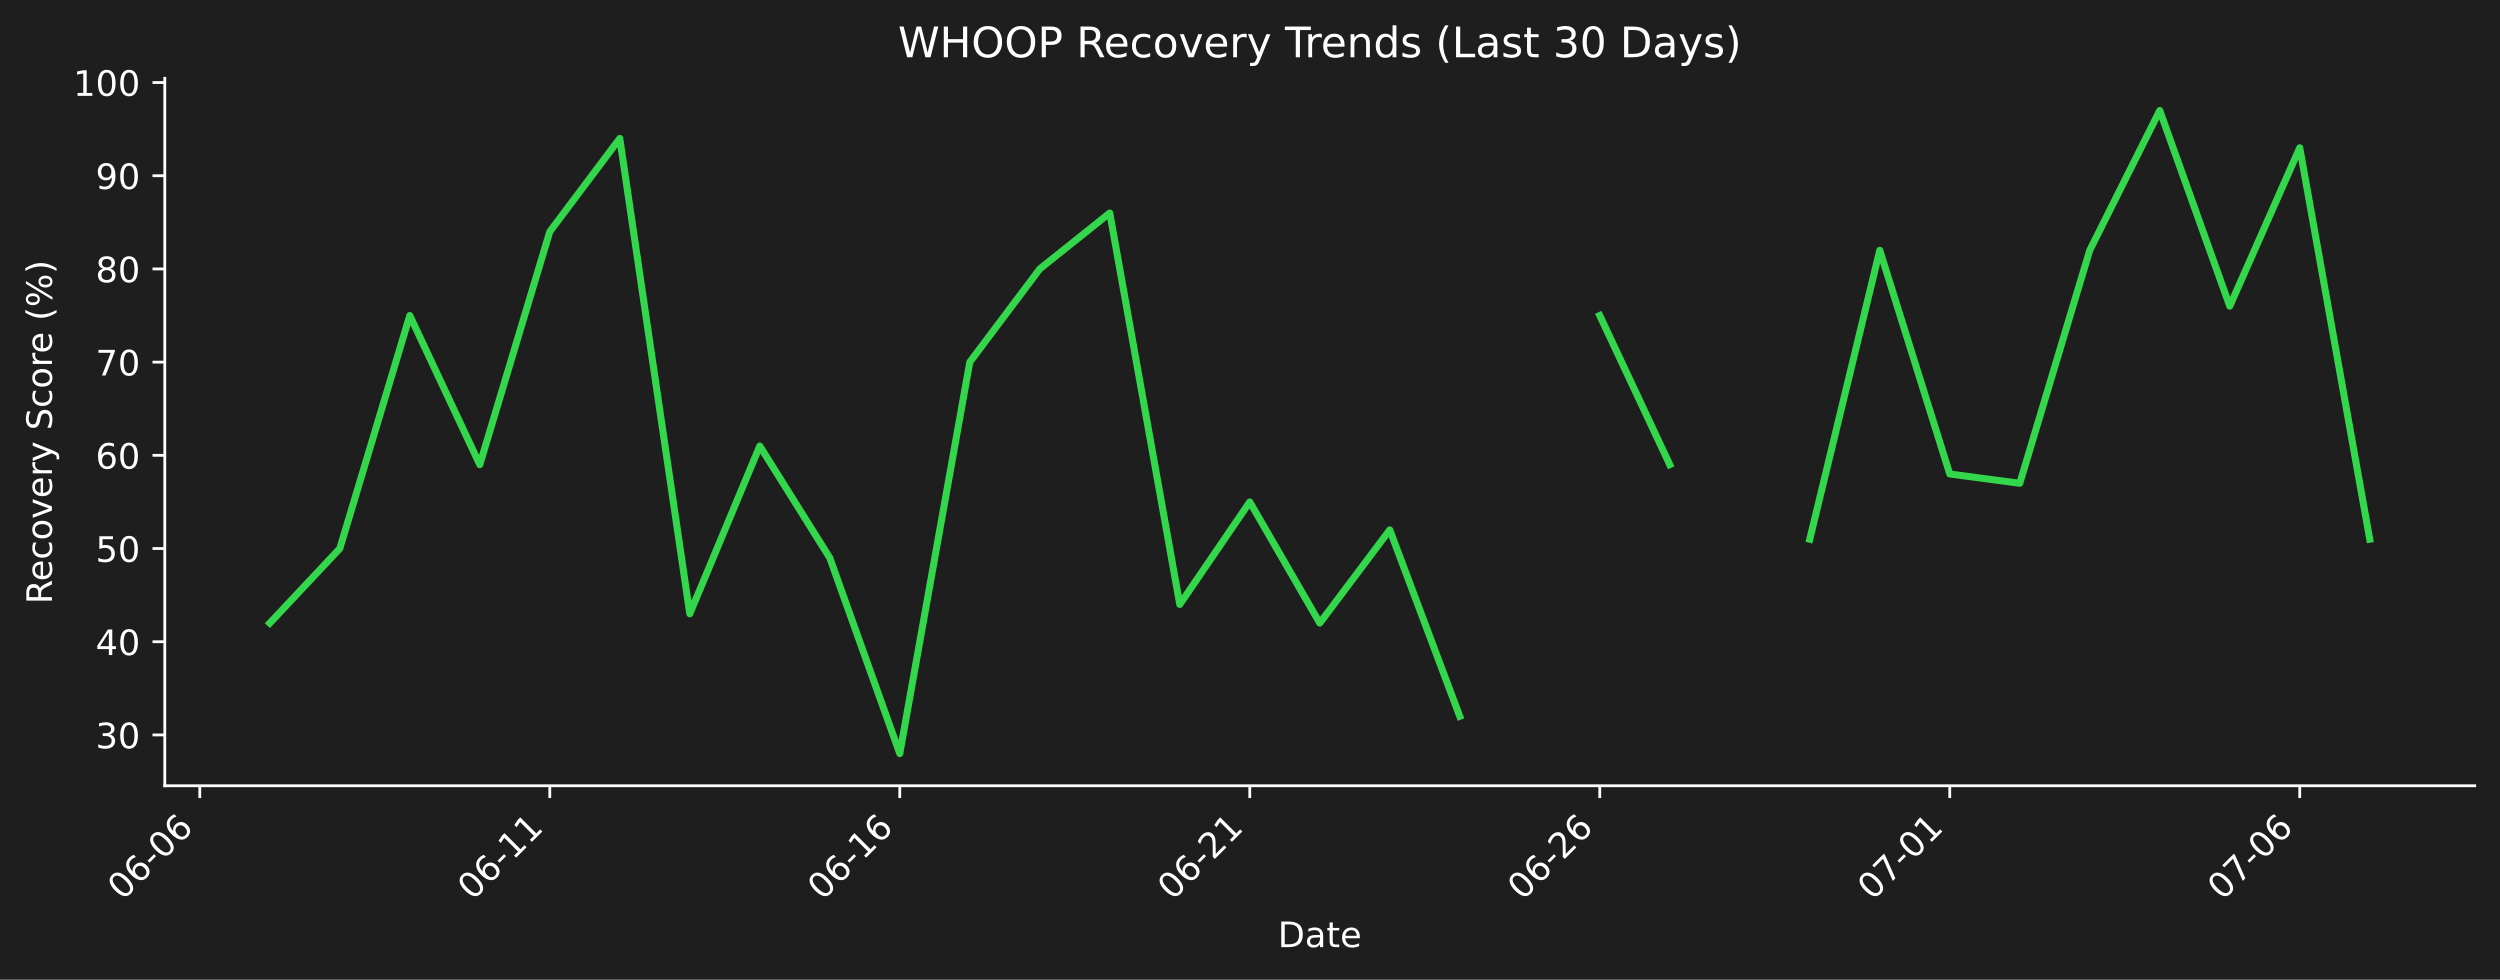
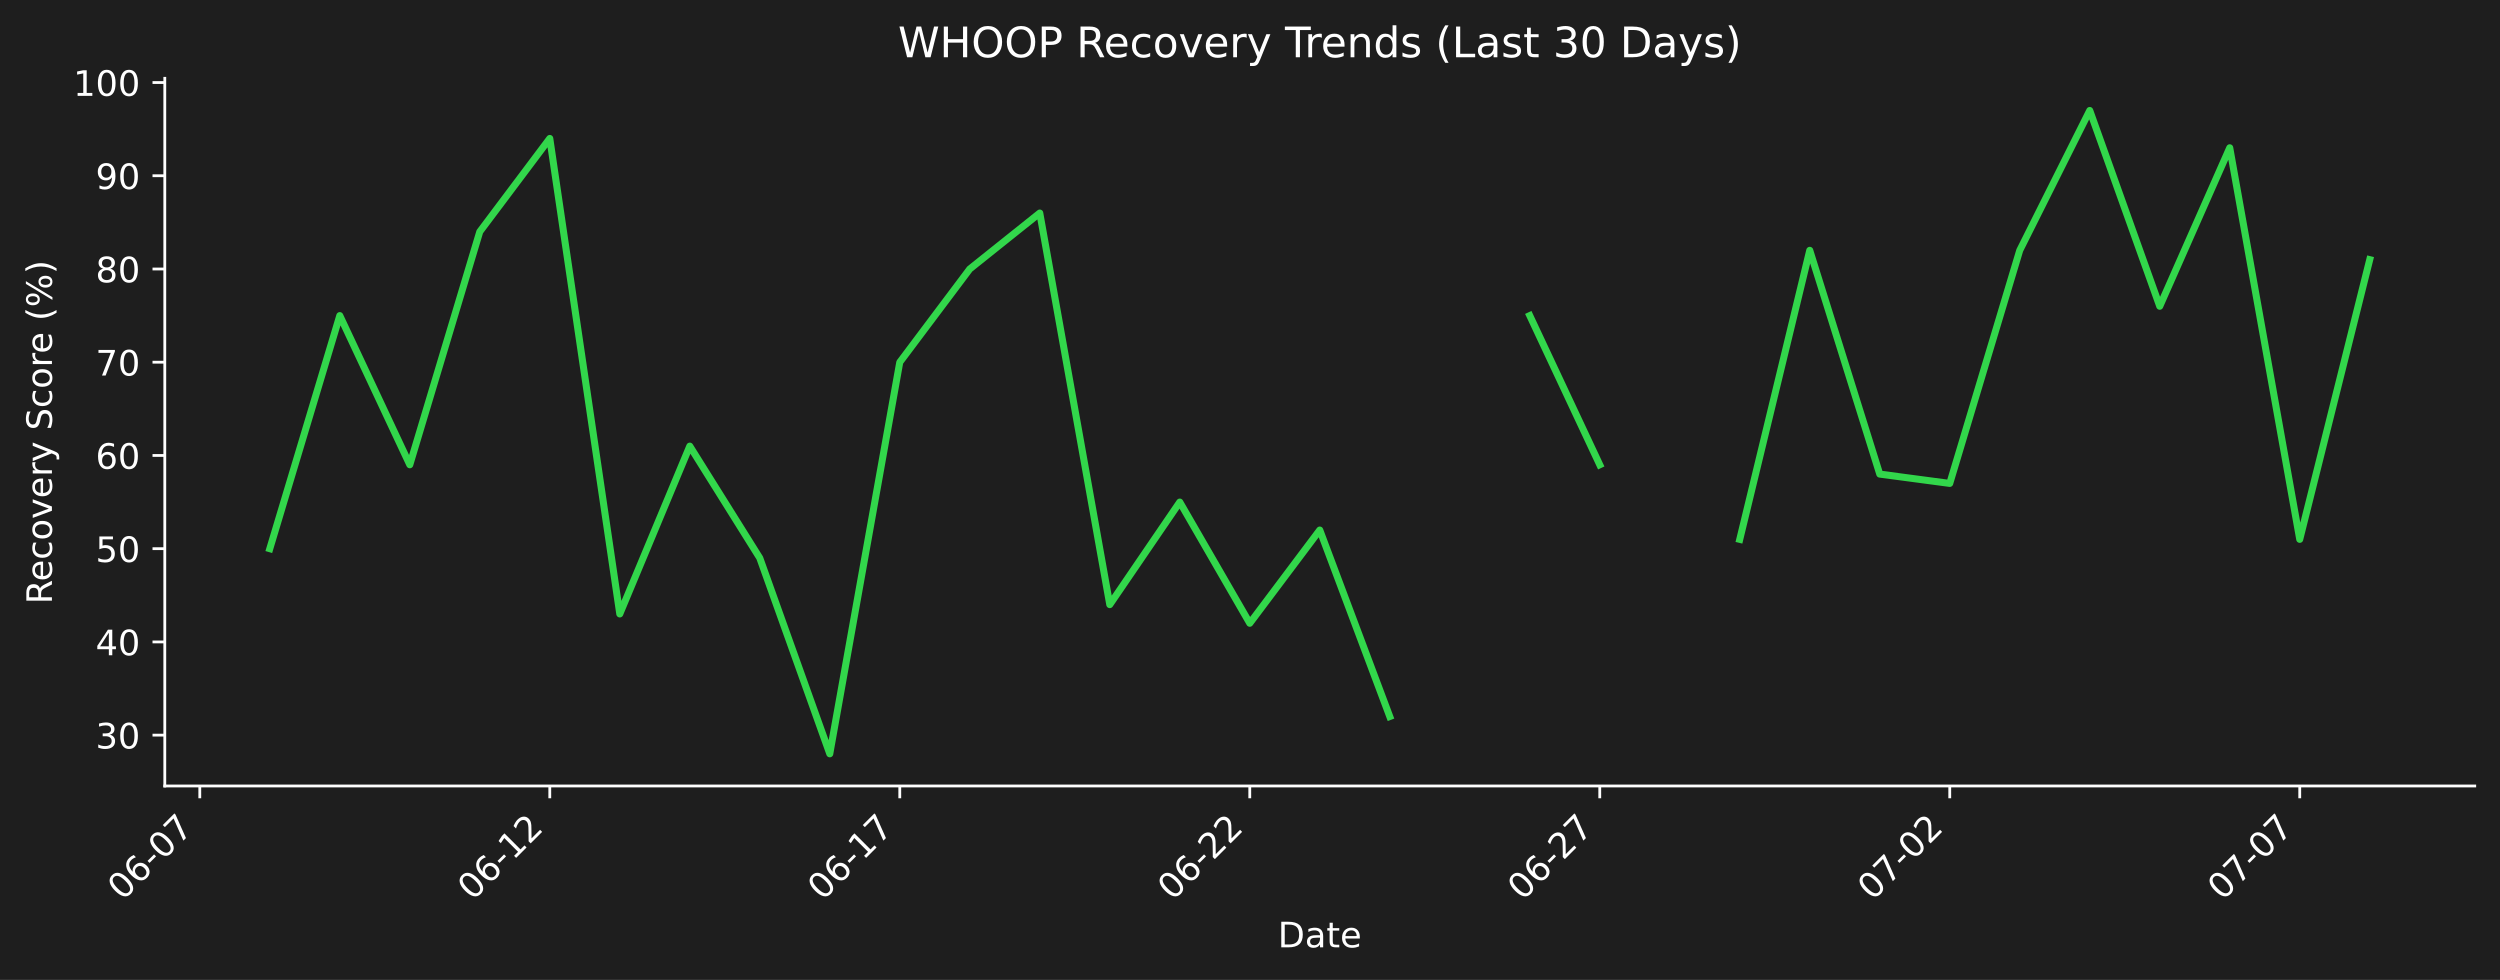
- <svg xmlns="http://www.w3.org/2000/svg" xmlns:xlink="http://www.w3.org/1999/xlink" width="712.496pt" height="279.207pt" viewBox="0 0 712.496 279.207" version="1.1">
+ <svg xmlns="http://www.w3.org/2000/svg" xmlns:xlink="http://www.w3.org/1999/xlink" width="712.496pt" height="279.271pt" viewBox="0 0 712.496 279.271" version="1.1">
  <defs>
    <style type="text/css">*{stroke-linejoin: round; stroke-linecap: butt}</style>
  </defs>
  <g id="figure_1">
    <g id="patch_1">
-       <path d="M 0 279.207  L 712.496 279.207  L 712.496 0  L 0 0  z " style="fill: #1e1e1e" />
+       <path d="M 0 279.271  L 712.496 279.271  L 712.496 0  L 0 0  z " style="fill: #1e1e1e" />
    </g>
    <g id="axes_1">
      <g id="patch_2">
-         <path d="M 46.966 223.939  L 705.296 223.939  L 705.296 22.318  L 46.966 22.318  L 46.966 223.939  z " style="fill: none" />
+         <path d="M 46.966 224.002  L 705.296 224.002  L 705.296 22.318  L 46.966 22.318  L 46.966 224.002  z " style="fill: none" />
      </g>
      <g id="matplotlib.axis_1">
        <g id="xtick_1">
          <g id="line2d_1">
            <defs>
-               <path id="m4c86c58906" d="M 0 0  L 0 3.5  " style="stroke: #ffffff; stroke-width: 0.8" />
+               <path id="md88d49e9a0" d="M 0 0  L 0 3.5  " style="stroke: #ffffff; stroke-width: 0.8" />
            </defs>
            <g>
-               <use xlink:href="#m4c86c58906" x="56.94" y="223.939" style="fill: #ffffff; stroke: #ffffff; stroke-width: 0.8" />
+               <use xlink:href="#md88d49e9a0" x="56.94" y="224.002" style="fill: #ffffff; stroke: #ffffff; stroke-width: 0.8" />
            </g>
          </g>
          <g id="text_1">
-             <g style="fill: #ffffff" transform="translate(34.92278 256.8584) rotate(-45) scale(0.1 -0.1)">
+             <g style="fill: #ffffff" transform="translate(34.92278 256.9221) rotate(-45) scale(0.1 -0.1)">
              <defs>
                <path id="DejaVuSans-30" d="M 2034 4250  Q 1547 4250 1301 3770  Q 1056 3291 1056 2328  Q 1056 1369 1301 889  Q 1547 409 2034 409  Q 2525 409 2770 889  Q 3016 1369 3016 2328  Q 3016 3291 2770 3770  Q 2525 4250 2034 4250  z M 2034 4750  Q 2819 4750 3233 4129  Q 3647 3509 3647 2328  Q 3647 1150 3233 529  Q 2819 -91 2034 -91  Q 1250 -91 836 529  Q 422 1150 422 2328  Q 422 3509 836 4129  Q 1250 4750 2034 4750  z " transform="scale(0.015625)" />
                <path id="DejaVuSans-36" d="M 2113 2584  Q 1688 2584 1439 2293  Q 1191 2003 1191 1497  Q 1191 994 1439 701  Q 1688 409 2113 409  Q 2538 409 2786 701  Q 3034 994 3034 1497  Q 3034 2003 2786 2293  Q 2538 2584 2113 2584  z M 3366 4563  L 3366 3988  Q 3128 4100 2886 4159  Q 2644 4219 2406 4219  Q 1781 4219 1451 3797  Q 1122 3375 1075 2522  Q 1259 2794 1537 2939  Q 1816 3084 2150 3084  Q 2853 3084 3261 2657  Q 3669 2231 3669 1497  Q 3669 778 3244 343  Q 2819 -91 2113 -91  Q 1303 -91 875 529  Q 447 1150 447 2328  Q 447 3434 972 4092  Q 1497 4750 2381 4750  Q 2619 4750 2861 4703  Q 3103 4656 3366 4563  z " transform="scale(0.015625)" />
                <path id="DejaVuSans-2d" d="M 313 2009  L 1997 2009  L 1997 1497  L 313 1497  L 313 2009  z " transform="scale(0.015625)" />
+                 <path id="DejaVuSans-37" d="M 525 4666  L 3525 4666  L 3525 4397  L 1831 0  L 1172 0  L 2766 4134  L 525 4134  L 525 4666  z " transform="scale(0.015625)" />
              </defs>
              <use xlink:href="#DejaVuSans-30" />
              <use xlink:href="#DejaVuSans-36" transform="translate(63.62305 0)" />
              <use xlink:href="#DejaVuSans-2d" transform="translate(127.2461 0)" />
              <use xlink:href="#DejaVuSans-30" transform="translate(163.3301 0)" />
-               <use xlink:href="#DejaVuSans-36" transform="translate(226.9531 0)" />
+               <use xlink:href="#DejaVuSans-37" transform="translate(226.9531 0)" />
            </g>
          </g>
        </g>
        <g id="xtick_2">
          <g id="line2d_2">
            <g>
-               <use xlink:href="#m4c86c58906" x="156.687" y="223.939" style="fill: #ffffff; stroke: #ffffff; stroke-width: 0.8" />
+               <use xlink:href="#md88d49e9a0" x="156.687" y="224.002" style="fill: #ffffff; stroke: #ffffff; stroke-width: 0.8" />
            </g>
          </g>
          <g id="text_2">
-             <g style="fill: #ffffff" transform="translate(134.6698 256.8584) rotate(-45) scale(0.1 -0.1)">
+             <g style="fill: #ffffff" transform="translate(134.6698 256.9221) rotate(-45) scale(0.1 -0.1)">
              <defs>
                <path id="DejaVuSans-31" d="M 794 531  L 1825 531  L 1825 4091  L 703 3866  L 703 4441  L 1819 4666  L 2450 4666  L 2450 531  L 3481 531  L 3481 0  L 794 0  L 794 531  z " transform="scale(0.015625)" />
+                 <path id="DejaVuSans-32" d="M 1228 531  L 3431 531  L 3431 0  L 469 0  L 469 531  Q 828 903 1448 1529  Q 2069 2156 2228 2338  Q 2531 2678 2651 2914  Q 2772 3150 2772 3378  Q 2772 3750 2511 3984  Q 2250 4219 1831 4219  Q 1534 4219 1204 4116  Q 875 4013 500 3803  L 500 4441  Q 881 4594 1212 4672  Q 1544 4750 1819 4750  Q 2544 4750 2975 4387  Q 3406 4025 3406 3419  Q 3406 3131 3298 2873  Q 3191 2616 2906 2266  Q 2828 2175 2409 1742  Q 1991 1309 1228 531  z " transform="scale(0.015625)" />
              </defs>
              <use xlink:href="#DejaVuSans-30" />
              <use xlink:href="#DejaVuSans-36" transform="translate(63.62305 0)" />
              <use xlink:href="#DejaVuSans-2d" transform="translate(127.2461 0)" />
              <use xlink:href="#DejaVuSans-31" transform="translate(163.3301 0)" />
-               <use xlink:href="#DejaVuSans-31" transform="translate(226.9531 0)" />
+               <use xlink:href="#DejaVuSans-32" transform="translate(226.9531 0)" />
            </g>
          </g>
        </g>
        <g id="xtick_3">
          <g id="line2d_3">
            <g>
-               <use xlink:href="#m4c86c58906" x="256.434" y="223.939" style="fill: #ffffff; stroke: #ffffff; stroke-width: 0.8" />
+               <use xlink:href="#md88d49e9a0" x="256.434" y="224.002" style="fill: #ffffff; stroke: #ffffff; stroke-width: 0.8" />
            </g>
          </g>
          <g id="text_3">
-             <g style="fill: #ffffff" transform="translate(234.4167 256.8584) rotate(-45) scale(0.1 -0.1)">
+             <g style="fill: #ffffff" transform="translate(234.4167 256.9221) rotate(-45) scale(0.1 -0.1)">
              <use xlink:href="#DejaVuSans-30" />
              <use xlink:href="#DejaVuSans-36" transform="translate(63.62305 0)" />
              <use xlink:href="#DejaVuSans-2d" transform="translate(127.2461 0)" />
              <use xlink:href="#DejaVuSans-31" transform="translate(163.3301 0)" />
-               <use xlink:href="#DejaVuSans-36" transform="translate(226.9531 0)" />
+               <use xlink:href="#DejaVuSans-37" transform="translate(226.9531 0)" />
            </g>
          </g>
        </g>
        <g id="xtick_4">
          <g id="line2d_4">
            <g>
-               <use xlink:href="#m4c86c58906" x="356.181" y="223.939" style="fill: #ffffff; stroke: #ffffff; stroke-width: 0.8" />
+               <use xlink:href="#md88d49e9a0" x="356.181" y="224.002" style="fill: #ffffff; stroke: #ffffff; stroke-width: 0.8" />
            </g>
          </g>
          <g id="text_4">
-             <g style="fill: #ffffff" transform="translate(334.1637 256.8584) rotate(-45) scale(0.1 -0.1)">
-               <defs>
-                 <path id="DejaVuSans-32" d="M 1228 531  L 3431 531  L 3431 0  L 469 0  L 469 531  Q 828 903 1448 1529  Q 2069 2156 2228 2338  Q 2531 2678 2651 2914  Q 2772 3150 2772 3378  Q 2772 3750 2511 3984  Q 2250 4219 1831 4219  Q 1534 4219 1204 4116  Q 875 4013 500 3803  L 500 4441  Q 881 4594 1212 4672  Q 1544 4750 1819 4750  Q 2544 4750 2975 4387  Q 3406 4025 3406 3419  Q 3406 3131 3298 2873  Q 3191 2616 2906 2266  Q 2828 2175 2409 1742  Q 1991 1309 1228 531  z " transform="scale(0.015625)" />
-               </defs>
+             <g style="fill: #ffffff" transform="translate(334.1637 256.9221) rotate(-45) scale(0.1 -0.1)">
              <use xlink:href="#DejaVuSans-30" />
              <use xlink:href="#DejaVuSans-36" transform="translate(63.62305 0)" />
              <use xlink:href="#DejaVuSans-2d" transform="translate(127.2461 0)" />
              <use xlink:href="#DejaVuSans-32" transform="translate(163.3301 0)" />
-               <use xlink:href="#DejaVuSans-31" transform="translate(226.9531 0)" />
+               <use xlink:href="#DejaVuSans-32" transform="translate(226.9531 0)" />
            </g>
          </g>
        </g>
        <g id="xtick_5">
          <g id="line2d_5">
            <g>
-               <use xlink:href="#m4c86c58906" x="455.928" y="223.939" style="fill: #ffffff; stroke: #ffffff; stroke-width: 0.8" />
+               <use xlink:href="#md88d49e9a0" x="455.928" y="224.002" style="fill: #ffffff; stroke: #ffffff; stroke-width: 0.8" />
            </g>
          </g>
          <g id="text_5">
-             <g style="fill: #ffffff" transform="translate(433.9107 256.8584) rotate(-45) scale(0.1 -0.1)">
+             <g style="fill: #ffffff" transform="translate(433.9107 256.9221) rotate(-45) scale(0.1 -0.1)">
              <use xlink:href="#DejaVuSans-30" />
              <use xlink:href="#DejaVuSans-36" transform="translate(63.62305 0)" />
              <use xlink:href="#DejaVuSans-2d" transform="translate(127.2461 0)" />
              <use xlink:href="#DejaVuSans-32" transform="translate(163.3301 0)" />
-               <use xlink:href="#DejaVuSans-36" transform="translate(226.9531 0)" />
+               <use xlink:href="#DejaVuSans-37" transform="translate(226.9531 0)" />
            </g>
          </g>
        </g>
        <g id="xtick_6">
          <g id="line2d_6">
            <g>
-               <use xlink:href="#m4c86c58906" x="555.675" y="223.939" style="fill: #ffffff; stroke: #ffffff; stroke-width: 0.8" />
+               <use xlink:href="#md88d49e9a0" x="555.675" y="224.002" style="fill: #ffffff; stroke: #ffffff; stroke-width: 0.8" />
            </g>
          </g>
          <g id="text_6">
-             <g style="fill: #ffffff" transform="translate(533.6576 256.8584) rotate(-45) scale(0.1 -0.1)">
-               <defs>
-                 <path id="DejaVuSans-37" d="M 525 4666  L 3525 4666  L 3525 4397  L 1831 0  L 1172 0  L 2766 4134  L 525 4134  L 525 4666  z " transform="scale(0.015625)" />
-               </defs>
+             <g style="fill: #ffffff" transform="translate(533.6576 256.9221) rotate(-45) scale(0.1 -0.1)">
              <use xlink:href="#DejaVuSans-30" />
              <use xlink:href="#DejaVuSans-37" transform="translate(63.62305 0)" />
              <use xlink:href="#DejaVuSans-2d" transform="translate(127.2461 0)" />
              <use xlink:href="#DejaVuSans-30" transform="translate(163.3301 0)" />
-               <use xlink:href="#DejaVuSans-31" transform="translate(226.9531 0)" />
+               <use xlink:href="#DejaVuSans-32" transform="translate(226.9531 0)" />
            </g>
          </g>
        </g>
        <g id="xtick_7">
          <g id="line2d_7">
            <g>
-               <use xlink:href="#m4c86c58906" x="655.422" y="223.939" style="fill: #ffffff; stroke: #ffffff; stroke-width: 0.8" />
+               <use xlink:href="#md88d49e9a0" x="655.422" y="224.002" style="fill: #ffffff; stroke: #ffffff; stroke-width: 0.8" />
            </g>
          </g>
          <g id="text_7">
-             <g style="fill: #ffffff" transform="translate(633.4046 256.8584) rotate(-45) scale(0.1 -0.1)">
+             <g style="fill: #ffffff" transform="translate(633.4046 256.9221) rotate(-45) scale(0.1 -0.1)">
              <use xlink:href="#DejaVuSans-30" />
              <use xlink:href="#DejaVuSans-37" transform="translate(63.62305 0)" />
              <use xlink:href="#DejaVuSans-2d" transform="translate(127.2461 0)" />
              <use xlink:href="#DejaVuSans-30" transform="translate(163.3301 0)" />
-               <use xlink:href="#DejaVuSans-36" transform="translate(226.9531 0)" />
+               <use xlink:href="#DejaVuSans-37" transform="translate(226.9531 0)" />
            </g>
          </g>
        </g>
        <g id="text_8">
-           <g style="fill: #ffffff" transform="translate(364.1798 269.9274) scale(0.1 -0.1)">
+           <g style="fill: #ffffff" transform="translate(364.1798 269.9911) scale(0.1 -0.1)">
            <defs>
              <path id="DejaVuSans-44" d="M 1259 4147  L 1259 519  L 2022 519  Q 2988 519 3436 956  Q 3884 1394 3884 2338  Q 3884 3275 3436 3711  Q 2988 4147 2022 4147  L 1259 4147  z M 628 4666  L 1925 4666  Q 3281 4666 3915 4102  Q 4550 3538 4550 2338  Q 4550 1131 3912 565  Q 3275 0 1925 0  L 628 0  L 628 4666  z " transform="scale(0.015625)" />
              <path id="DejaVuSans-61" d="M 2194 1759  Q 1497 1759 1228 1600  Q 959 1441 959 1056  Q 959 750 1161 570  Q 1363 391 1709 391  Q 2188 391 2477 730  Q 2766 1069 2766 1631  L 2766 1759  L 2194 1759  z M 3341 1997  L 3341 0  L 2766 0  L 2766 531  Q 2569 213 2275 61  Q 1981 -91 1556 -91  Q 1019 -91 701 211  Q 384 513 384 1019  Q 384 1609 779 1909  Q 1175 2209 1959 2209  L 2766 2209  L 2766 2266  Q 2766 2663 2505 2880  Q 2244 3097 1772 3097  Q 1472 3097 1187 3025  Q 903 2953 641 2809  L 641 3341  Q 956 3463 1253 3523  Q 1550 3584 1831 3584  Q 2591 3584 2966 3190  Q 3341 2797 3341 1997  z " transform="scale(0.015625)" />
              <path id="DejaVuSans-74" d="M 1172 4494  L 1172 3500  L 2356 3500  L 2356 3053  L 1172 3053  L 1172 1153  Q 1172 725 1289 603  Q 1406 481 1766 481  L 2356 481  L 2356 0  L 1766 0  Q 1100 0 847 248  Q 594 497 594 1153  L 594 3053  L 172 3053  L 172 3500  L 594 3500  L 594 4494  L 1172 4494  z " transform="scale(0.015625)" />
              <path id="DejaVuSans-65" d="M 3597 1894  L 3597 1613  L 953 1613  Q 991 1019 1311 708  Q 1631 397 2203 397  Q 2534 397 2845 478  Q 3156 559 3463 722  L 3463 178  Q 3153 47 2828 -22  Q 2503 -91 2169 -91  Q 1331 -91 842 396  Q 353 884 353 1716  Q 353 2575 817 3079  Q 1281 3584 2069 3584  Q 2775 3584 3186 3129  Q 3597 2675 3597 1894  z M 3022 2063  Q 3016 2534 2758 2815  Q 2500 3097 2075 3097  Q 1594 3097 1305 2825  Q 1016 2553 972 2059  L 3022 2063  z " transform="scale(0.015625)" />
            </defs>
            <use xlink:href="#DejaVuSans-44" />
            <use xlink:href="#DejaVuSans-61" transform="translate(77.00195 0)" />
            <use xlink:href="#DejaVuSans-74" transform="translate(138.2812 0)" />
            <use xlink:href="#DejaVuSans-65" transform="translate(177.4902 0)" />
          </g>
        </g>
      </g>
      <g id="matplotlib.axis_2">
        <g id="ytick_1">
          <g id="line2d_8">
            <defs>
-               <path id="m3c221858e1" d="M 0 0  L -3.5 0  " style="stroke: #ffffff; stroke-width: 0.8" />
+               <path id="mf9a974afe1" d="M 0 0  L -3.5 0  " style="stroke: #ffffff; stroke-width: 0.8" />
            </defs>
            <g>
-               <use xlink:href="#m3c221858e1" x="46.966" y="209.461" style="fill: #ffffff; stroke: #ffffff; stroke-width: 0.8" />
+               <use xlink:href="#mf9a974afe1" x="46.966" y="209.52" style="fill: #ffffff; stroke: #ffffff; stroke-width: 0.8" />
            </g>
          </g>
          <g id="text_9">
-             <g style="fill: #ffffff" transform="translate(27.24063 213.2604) scale(0.1 -0.1)">
+             <g style="fill: #ffffff" transform="translate(27.24063 213.3195) scale(0.1 -0.1)">
              <defs>
                <path id="DejaVuSans-33" d="M 2597 2516  Q 3050 2419 3304 2112  Q 3559 1806 3559 1356  Q 3559 666 3084 287  Q 2609 -91 1734 -91  Q 1441 -91 1130 -33  Q 819 25 488 141  L 488 750  Q 750 597 1062 519  Q 1375 441 1716 441  Q 2309 441 2620 675  Q 2931 909 2931 1356  Q 2931 1769 2642 2001  Q 2353 2234 1838 2234  L 1294 2234  L 1294 2753  L 1863 2753  Q 2328 2753 2575 2939  Q 2822 3125 2822 3475  Q 2822 3834 2567 4026  Q 2313 4219 1838 4219  Q 1578 4219 1281 4162  Q 984 4106 628 3988  L 628 4550  Q 988 4650 1302 4700  Q 1616 4750 1894 4750  Q 2613 4750 3031 4423  Q 3450 4097 3450 3541  Q 3450 3153 3228 2886  Q 3006 2619 2597 2516  z " transform="scale(0.015625)" />
              </defs>
              <use xlink:href="#DejaVuSans-33" />
              <use xlink:href="#DejaVuSans-30" transform="translate(63.62305 0)" />
            </g>
          </g>
        </g>
        <g id="ytick_2">
          <g id="line2d_9">
            <g>
-               <use xlink:href="#m3c221858e1" x="46.966" y="182.897" style="fill: #ffffff; stroke: #ffffff; stroke-width: 0.8" />
+               <use xlink:href="#mf9a974afe1" x="46.966" y="182.948" style="fill: #ffffff; stroke: #ffffff; stroke-width: 0.8" />
            </g>
          </g>
          <g id="text_10">
-             <g style="fill: #ffffff" transform="translate(27.24063 186.6964) scale(0.1 -0.1)">
+             <g style="fill: #ffffff" transform="translate(27.24063 186.7471) scale(0.1 -0.1)">
              <defs>
                <path id="DejaVuSans-34" d="M 2419 4116  L 825 1625  L 2419 1625  L 2419 4116  z M 2253 4666  L 3047 4666  L 3047 1625  L 3713 1625  L 3713 1100  L 3047 1100  L 3047 0  L 2419 0  L 2419 1100  L 313 1100  L 313 1709  L 2253 4666  z " transform="scale(0.015625)" />
              </defs>
              <use xlink:href="#DejaVuSans-34" />
              <use xlink:href="#DejaVuSans-30" transform="translate(63.62305 0)" />
            </g>
          </g>
        </g>
        <g id="ytick_3">
          <g id="line2d_10">
            <g>
-               <use xlink:href="#m3c221858e1" x="46.966" y="156.333" style="fill: #ffffff; stroke: #ffffff; stroke-width: 0.8" />
+               <use xlink:href="#mf9a974afe1" x="46.966" y="156.376" style="fill: #ffffff; stroke: #ffffff; stroke-width: 0.8" />
            </g>
          </g>
          <g id="text_11">
-             <g style="fill: #ffffff" transform="translate(27.24063 160.1325) scale(0.1 -0.1)">
+             <g style="fill: #ffffff" transform="translate(27.24063 160.1748) scale(0.1 -0.1)">
              <defs>
                <path id="DejaVuSans-35" d="M 691 4666  L 3169 4666  L 3169 4134  L 1269 4134  L 1269 2991  Q 1406 3038 1543 3061  Q 1681 3084 1819 3084  Q 2600 3084 3056 2656  Q 3513 2228 3513 1497  Q 3513 744 3044 326  Q 2575 -91 1722 -91  Q 1428 -91 1123 -41  Q 819 9 494 109  L 494 744  Q 775 591 1075 516  Q 1375 441 1709 441  Q 2250 441 2565 725  Q 2881 1009 2881 1497  Q 2881 1984 2565 2268  Q 2250 2553 1709 2553  Q 1456 2553 1204 2497  Q 953 2441 691 2322  L 691 4666  z " transform="scale(0.015625)" />
              </defs>
              <use xlink:href="#DejaVuSans-35" />
              <use xlink:href="#DejaVuSans-30" transform="translate(63.62305 0)" />
            </g>
          </g>
        </g>
        <g id="ytick_4">
          <g id="line2d_11">
            <g>
-               <use xlink:href="#m3c221858e1" x="46.966" y="129.769" style="fill: #ffffff; stroke: #ffffff; stroke-width: 0.8" />
+               <use xlink:href="#mf9a974afe1" x="46.966" y="129.803" style="fill: #ffffff; stroke: #ffffff; stroke-width: 0.8" />
            </g>
          </g>
          <g id="text_12">
-             <g style="fill: #ffffff" transform="translate(27.24063 133.5685) scale(0.1 -0.1)">
+             <g style="fill: #ffffff" transform="translate(27.24063 133.6025) scale(0.1 -0.1)">
              <use xlink:href="#DejaVuSans-36" />
              <use xlink:href="#DejaVuSans-30" transform="translate(63.62305 0)" />
            </g>
          </g>
        </g>
        <g id="ytick_5">
          <g id="line2d_12">
            <g>
-               <use xlink:href="#m3c221858e1" x="46.966" y="103.205" style="fill: #ffffff; stroke: #ffffff; stroke-width: 0.8" />
+               <use xlink:href="#mf9a974afe1" x="46.966" y="103.231" style="fill: #ffffff; stroke: #ffffff; stroke-width: 0.8" />
            </g>
          </g>
          <g id="text_13">
-             <g style="fill: #ffffff" transform="translate(27.24063 107.0046) scale(0.1 -0.1)">
+             <g style="fill: #ffffff" transform="translate(27.24063 107.0301) scale(0.1 -0.1)">
              <use xlink:href="#DejaVuSans-37" />
              <use xlink:href="#DejaVuSans-30" transform="translate(63.62305 0)" />
            </g>
          </g>
        </g>
        <g id="ytick_6">
          <g id="line2d_13">
            <g>
-               <use xlink:href="#m3c221858e1" x="46.966" y="76.641" style="fill: #ffffff; stroke: #ffffff; stroke-width: 0.8" />
+               <use xlink:href="#mf9a974afe1" x="46.966" y="76.659" style="fill: #ffffff; stroke: #ffffff; stroke-width: 0.8" />
            </g>
          </g>
          <g id="text_14">
-             <g style="fill: #ffffff" transform="translate(27.24063 80.44063) scale(0.1 -0.1)">
+             <g style="fill: #ffffff" transform="translate(27.24063 80.45778) scale(0.1 -0.1)">
              <defs>
                <path id="DejaVuSans-38" d="M 2034 2216  Q 1584 2216 1326 1975  Q 1069 1734 1069 1313  Q 1069 891 1326 650  Q 1584 409 2034 409  Q 2484 409 2743 651  Q 3003 894 3003 1313  Q 3003 1734 2745 1975  Q 2488 2216 2034 2216  z M 1403 2484  Q 997 2584 770 2862  Q 544 3141 544 3541  Q 544 4100 942 4425  Q 1341 4750 2034 4750  Q 2731 4750 3128 4425  Q 3525 4100 3525 3541  Q 3525 3141 3298 2862  Q 3072 2584 2669 2484  Q 3125 2378 3379 2068  Q 3634 1759 3634 1313  Q 3634 634 3220 271  Q 2806 -91 2034 -91  Q 1263 -91 848 271  Q 434 634 434 1313  Q 434 1759 690 2068  Q 947 2378 1403 2484  z M 1172 3481  Q 1172 3119 1398 2916  Q 1625 2713 2034 2713  Q 2441 2713 2670 2916  Q 2900 3119 2900 3481  Q 2900 3844 2670 4047  Q 2441 4250 2034 4250  Q 1625 4250 1398 4047  Q 1172 3844 1172 3481  z " transform="scale(0.015625)" />
              </defs>
              <use xlink:href="#DejaVuSans-38" />
              <use xlink:href="#DejaVuSans-30" transform="translate(63.62305 0)" />
            </g>
          </g>
        </g>
        <g id="ytick_7">
          <g id="line2d_14">
            <g>
-               <use xlink:href="#m3c221858e1" x="46.966" y="50.077" style="fill: #ffffff; stroke: #ffffff; stroke-width: 0.8" />
+               <use xlink:href="#mf9a974afe1" x="46.966" y="50.086" style="fill: #ffffff; stroke: #ffffff; stroke-width: 0.8" />
            </g>
          </g>
          <g id="text_15">
-             <g style="fill: #ffffff" transform="translate(27.24063 53.87667) scale(0.1 -0.1)">
+             <g style="fill: #ffffff" transform="translate(27.24063 53.88544) scale(0.1 -0.1)">
              <defs>
                <path id="DejaVuSans-39" d="M 703 97  L 703 672  Q 941 559 1184 500  Q 1428 441 1663 441  Q 2288 441 2617 861  Q 2947 1281 2994 2138  Q 2813 1869 2534 1725  Q 2256 1581 1919 1581  Q 1219 1581 811 2004  Q 403 2428 403 3163  Q 403 3881 828 4315  Q 1253 4750 1959 4750  Q 2769 4750 3195 4129  Q 3622 3509 3622 2328  Q 3622 1225 3098 567  Q 2575 -91 1691 -91  Q 1453 -91 1209 -44  Q 966 3 703 97  z M 1959 2075  Q 2384 2075 2632 2365  Q 2881 2656 2881 3163  Q 2881 3666 2632 3958  Q 2384 4250 1959 4250  Q 1534 4250 1286 3958  Q 1038 3666 1038 3163  Q 1038 2656 1286 2365  Q 1534 2075 1959 2075  z " transform="scale(0.015625)" />
              </defs>
              <use xlink:href="#DejaVuSans-39" />
              <use xlink:href="#DejaVuSans-30" transform="translate(63.62305 0)" />
            </g>
          </g>
        </g>
        <g id="ytick_8">
          <g id="line2d_15">
            <g>
-               <use xlink:href="#m3c221858e1" x="46.966" y="23.514" style="fill: #ffffff; stroke: #ffffff; stroke-width: 0.8" />
+               <use xlink:href="#mf9a974afe1" x="46.966" y="23.514" style="fill: #ffffff; stroke: #ffffff; stroke-width: 0.8" />
            </g>
          </g>
          <g id="text_16">
-             <g style="fill: #ffffff" transform="translate(20.87813 27.31272) scale(0.1 -0.1)">
+             <g style="fill: #ffffff" transform="translate(20.87813 27.3131) scale(0.1 -0.1)">
              <use xlink:href="#DejaVuSans-31" />
              <use xlink:href="#DejaVuSans-30" transform="translate(63.62305 0)" />
              <use xlink:href="#DejaVuSans-30" transform="translate(127.2461 0)" />
            </g>
          </g>
        </g>
        <g id="text_17">
-           <g style="fill: #ffffff" transform="translate(14.79844 172.1463) rotate(-90) scale(0.1 -0.1)">
+           <g style="fill: #ffffff" transform="translate(14.79844 172.1781) rotate(-90) scale(0.1 -0.1)">
            <defs>
              <path id="DejaVuSans-52" d="M 2841 2188  Q 3044 2119 3236 1894  Q 3428 1669 3622 1275  L 4263 0  L 3584 0  L 2988 1197  Q 2756 1666 2539 1819  Q 2322 1972 1947 1972  L 1259 1972  L 1259 0  L 628 0  L 628 4666  L 2053 4666  Q 2853 4666 3247 4331  Q 3641 3997 3641 3322  Q 3641 2881 3436 2590  Q 3231 2300 2841 2188  z M 1259 4147  L 1259 2491  L 2053 2491  Q 2509 2491 2742 2702  Q 2975 2913 2975 3322  Q 2975 3731 2742 3939  Q 2509 4147 2053 4147  L 1259 4147  z " transform="scale(0.015625)" />
              <path id="DejaVuSans-63" d="M 3122 3366  L 3122 2828  Q 2878 2963 2633 3030  Q 2388 3097 2138 3097  Q 1578 3097 1268 2742  Q 959 2388 959 1747  Q 959 1106 1268 751  Q 1578 397 2138 397  Q 2388 397 2633 464  Q 2878 531 3122 666  L 3122 134  Q 2881 22 2623 -34  Q 2366 -91 2075 -91  Q 1284 -91 818 406  Q 353 903 353 1747  Q 353 2603 823 3093  Q 1294 3584 2113 3584  Q 2378 3584 2631 3529  Q 2884 3475 3122 3366  z " transform="scale(0.015625)" />
              <path id="DejaVuSans-6f" d="M 1959 3097  Q 1497 3097 1228 2736  Q 959 2375 959 1747  Q 959 1119 1226 758  Q 1494 397 1959 397  Q 2419 397 2687 759  Q 2956 1122 2956 1747  Q 2956 2369 2687 2733  Q 2419 3097 1959 3097  z M 1959 3584  Q 2709 3584 3137 3096  Q 3566 2609 3566 1747  Q 3566 888 3137 398  Q 2709 -91 1959 -91  Q 1206 -91 779 398  Q 353 888 353 1747  Q 353 2609 779 3096  Q 1206 3584 1959 3584  z " transform="scale(0.015625)" />
              <path id="DejaVuSans-76" d="M 191 3500  L 800 3500  L 1894 563  L 2988 3500  L 3597 3500  L 2284 0  L 1503 0  L 191 3500  z " transform="scale(0.015625)" />
              <path id="DejaVuSans-72" d="M 2631 2963  Q 2534 3019 2420 3045  Q 2306 3072 2169 3072  Q 1681 3072 1420 2755  Q 1159 2438 1159 1844  L 1159 0  L 581 0  L 581 3500  L 1159 3500  L 1159 2956  Q 1341 3275 1631 3429  Q 1922 3584 2338 3584  Q 2397 3584 2469 3576  Q 2541 3569 2628 3553  L 2631 2963  z " transform="scale(0.015625)" />
              <path id="DejaVuSans-79" d="M 2059 -325  Q 1816 -950 1584 -1140  Q 1353 -1331 966 -1331  L 506 -1331  L 506 -850  L 844 -850  Q 1081 -850 1212 -737  Q 1344 -625 1503 -206  L 1606 56  L 191 3500  L 800 3500  L 1894 763  L 2988 3500  L 3597 3500  L 2059 -325  z " transform="scale(0.015625)" />
              <path id="DejaVuSans-20" transform="scale(0.015625)" />
              <path id="DejaVuSans-53" d="M 3425 4513  L 3425 3897  Q 3066 4069 2747 4153  Q 2428 4238 2131 4238  Q 1616 4238 1336 4038  Q 1056 3838 1056 3469  Q 1056 3159 1242 3001  Q 1428 2844 1947 2747  L 2328 2669  Q 3034 2534 3370 2195  Q 3706 1856 3706 1288  Q 3706 609 3251 259  Q 2797 -91 1919 -91  Q 1588 -91 1214 -16  Q 841 59 441 206  L 441 856  Q 825 641 1194 531  Q 1563 422 1919 422  Q 2459 422 2753 634  Q 3047 847 3047 1241  Q 3047 1584 2836 1778  Q 2625 1972 2144 2069  L 1759 2144  Q 1053 2284 737 2584  Q 422 2884 422 3419  Q 422 4038 858 4394  Q 1294 4750 2059 4750  Q 2388 4750 2728 4690  Q 3069 4631 3425 4513  z " transform="scale(0.015625)" />
              <path id="DejaVuSans-28" d="M 1984 4856  Q 1566 4138 1362 3434  Q 1159 2731 1159 2009  Q 1159 1288 1364 580  Q 1569 -128 1984 -844  L 1484 -844  Q 1016 -109 783 600  Q 550 1309 550 2009  Q 550 2706 781 3412  Q 1013 4119 1484 4856  L 1984 4856  z " transform="scale(0.015625)" />
              <path id="DejaVuSans-25" d="M 4653 2053  Q 4381 2053 4226 1822  Q 4072 1591 4072 1178  Q 4072 772 4226 539  Q 4381 306 4653 306  Q 4919 306 5073 539  Q 5228 772 5228 1178  Q 5228 1588 5073 1820  Q 4919 2053 4653 2053  z M 4653 2450  Q 5147 2450 5437 2106  Q 5728 1763 5728 1178  Q 5728 594 5436 251  Q 5144 -91 4653 -91  Q 4153 -91 3862 251  Q 3572 594 3572 1178  Q 3572 1766 3864 2108  Q 4156 2450 4653 2450  z M 1428 4353  Q 1159 4353 1004 4120  Q 850 3888 850 3481  Q 850 3069 1003 2837  Q 1156 2606 1428 2606  Q 1700 2606 1854 2837  Q 2009 3069 2009 3481  Q 2009 3884 1853 4118  Q 1697 4353 1428 4353  z M 4250 4750  L 4750 4750  L 1831 -91  L 1331 -91  L 4250 4750  z M 1428 4750  Q 1922 4750 2215 4408  Q 2509 4066 2509 3481  Q 2509 2891 2217 2550  Q 1925 2209 1428 2209  Q 931 2209 642 2551  Q 353 2894 353 3481  Q 353 4063 643 4406  Q 934 4750 1428 4750  z " transform="scale(0.015625)" />
              <path id="DejaVuSans-29" d="M 513 4856  L 1013 4856  Q 1481 4119 1714 3412  Q 1947 2706 1947 2009  Q 1947 1309 1714 600  Q 1481 -109 1013 -844  L 513 -844  Q 928 -128 1133 580  Q 1338 1288 1338 2009  Q 1338 2731 1133 3434  Q 928 4138 513 4856  z " transform="scale(0.015625)" />
            </defs>
            <use xlink:href="#DejaVuSans-52" />
            <use xlink:href="#DejaVuSans-65" transform="translate(64.98242 0)" />
            <use xlink:href="#DejaVuSans-63" transform="translate(126.5059 0)" />
            <use xlink:href="#DejaVuSans-6f" transform="translate(181.4863 0)" />
            <use xlink:href="#DejaVuSans-76" transform="translate(242.668 0)" />
            <use xlink:href="#DejaVuSans-65" transform="translate(301.8477 0)" />
            <use xlink:href="#DejaVuSans-72" transform="translate(363.3711 0)" />
            <use xlink:href="#DejaVuSans-79" transform="translate(404.4844 0)" />
            <use xlink:href="#DejaVuSans-20" transform="translate(463.6641 0)" />
            <use xlink:href="#DejaVuSans-53" transform="translate(495.4512 0)" />
            <use xlink:href="#DejaVuSans-63" transform="translate(558.9277 0)" />
            <use xlink:href="#DejaVuSans-6f" transform="translate(613.9082 0)" />
            <use xlink:href="#DejaVuSans-72" transform="translate(675.0898 0)" />
            <use xlink:href="#DejaVuSans-65" transform="translate(713.9531 0)" />
            <use xlink:href="#DejaVuSans-20" transform="translate(775.4766 0)" />
            <use xlink:href="#DejaVuSans-28" transform="translate(807.2637 0)" />
            <use xlink:href="#DejaVuSans-25" transform="translate(846.2773 0)" />
            <use xlink:href="#DejaVuSans-29" transform="translate(941.2969 0)" />
          </g>
        </g>
      </g>
      <g id="line2d_16">
-         <path d="M 76.89 177.584  L 96.839 156.333  L 116.789 89.923  L 136.738 132.426  L 156.687 66.016  L 176.637 39.452  L 196.586 174.928  L 216.535 127.113  L 236.485 158.99  L 256.434 214.774  L 276.384 103.205  L 296.333 76.641  L 316.282 60.703  L 336.232 172.272  L 356.181 143.051  L 376.131 177.584  L 396.08 151.02  L 416.029 204.148  M 455.928 89.923  L 475.878 132.426  M 515.776 153.677  L 535.726 71.329  L 555.675 135.082  L 575.625 137.739  L 595.574 71.329  L 615.523 31.483  L 635.473 87.267  L 655.422 42.108  L 675.372 153.677  " clip-path="url(#p242f86f17b)" style="fill: none; stroke: #32d74b; stroke-width: 2; stroke-linecap: square" />
+         <path d="M 76.89 156.376  L 96.839 89.945  L 116.789 132.46  L 136.738 66.03  L 156.687 39.457  L 176.637 174.976  L 196.586 127.146  L 216.535 159.033  L 236.485 214.835  L 256.434 103.231  L 276.384 76.659  L 296.333 60.715  L 316.282 172.319  L 336.232 143.089  L 356.181 177.633  L 376.131 151.061  L 396.08 204.206  M 435.979 89.945  L 455.928 132.46  M 495.827 153.718  L 515.776 71.344  L 535.726 135.118  L 555.675 137.775  L 575.625 71.344  L 595.574 31.486  L 615.523 87.287  L 635.473 42.115  L 655.422 153.718  L 675.372 74.001  " clip-path="url(#p38f068a379)" style="fill: none; stroke: #32d74b; stroke-width: 2; stroke-linecap: square" />
      </g>
      <g id="patch_3">
-         <path d="M 46.966 223.939  L 46.966 22.318  " style="fill: none; stroke: #ffffff; stroke-width: 0.8; stroke-linejoin: miter; stroke-linecap: square" />
+         <path d="M 46.966 224.002  L 46.966 22.318  " style="fill: none; stroke: #ffffff; stroke-width: 0.8; stroke-linejoin: miter; stroke-linecap: square" />
      </g>
      <g id="patch_4">
-         <path d="M 46.966 223.939  L 705.296 223.939  " style="fill: none; stroke: #ffffff; stroke-width: 0.8; stroke-linejoin: miter; stroke-linecap: square" />
+         <path d="M 46.966 224.002  L 705.296 224.002  " style="fill: none; stroke: #ffffff; stroke-width: 0.8; stroke-linejoin: miter; stroke-linecap: square" />
      </g>
      <g id="text_18">
        <g style="fill: #ffffff" transform="translate(255.9366 16.31812) scale(0.12 -0.12)">
          <defs>
            <path id="DejaVuSans-57" d="M 213 4666  L 850 4666  L 1831 722  L 2809 4666  L 3519 4666  L 4500 722  L 5478 4666  L 6119 4666  L 4947 0  L 4153 0  L 3169 4050  L 2175 0  L 1381 0  L 213 4666  z " transform="scale(0.015625)" />
            <path id="DejaVuSans-48" d="M 628 4666  L 1259 4666  L 1259 2753  L 3553 2753  L 3553 4666  L 4184 4666  L 4184 0  L 3553 0  L 3553 2222  L 1259 2222  L 1259 0  L 628 0  L 628 4666  z " transform="scale(0.015625)" />
            <path id="DejaVuSans-4f" d="M 2522 4238  Q 1834 4238 1429 3725  Q 1025 3213 1025 2328  Q 1025 1447 1429 934  Q 1834 422 2522 422  Q 3209 422 3611 934  Q 4013 1447 4013 2328  Q 4013 3213 3611 3725  Q 3209 4238 2522 4238  z M 2522 4750  Q 3503 4750 4090 4092  Q 4678 3434 4678 2328  Q 4678 1225 4090 567  Q 3503 -91 2522 -91  Q 1538 -91 948 565  Q 359 1222 359 2328  Q 359 3434 948 4092  Q 1538 4750 2522 4750  z " transform="scale(0.015625)" />
            <path id="DejaVuSans-50" d="M 1259 4147  L 1259 2394  L 2053 2394  Q 2494 2394 2734 2622  Q 2975 2850 2975 3272  Q 2975 3691 2734 3919  Q 2494 4147 2053 4147  L 1259 4147  z M 628 4666  L 2053 4666  Q 2838 4666 3239 4311  Q 3641 3956 3641 3272  Q 3641 2581 3239 2228  Q 2838 1875 2053 1875  L 1259 1875  L 1259 0  L 628 0  L 628 4666  z " transform="scale(0.015625)" />
            <path id="DejaVuSans-54" d="M -19 4666  L 3928 4666  L 3928 4134  L 2272 4134  L 2272 0  L 1638 0  L 1638 4134  L -19 4134  L -19 4666  z " transform="scale(0.015625)" />
            <path id="DejaVuSans-6e" d="M 3513 2113  L 3513 0  L 2938 0  L 2938 2094  Q 2938 2591 2744 2837  Q 2550 3084 2163 3084  Q 1697 3084 1428 2787  Q 1159 2491 1159 1978  L 1159 0  L 581 0  L 581 3500  L 1159 3500  L 1159 2956  Q 1366 3272 1645 3428  Q 1925 3584 2291 3584  Q 2894 3584 3203 3211  Q 3513 2838 3513 2113  z " transform="scale(0.015625)" />
            <path id="DejaVuSans-64" d="M 2906 2969  L 2906 4863  L 3481 4863  L 3481 0  L 2906 0  L 2906 525  Q 2725 213 2448 61  Q 2172 -91 1784 -91  Q 1150 -91 751 415  Q 353 922 353 1747  Q 353 2572 751 3078  Q 1150 3584 1784 3584  Q 2172 3584 2448 3432  Q 2725 3281 2906 2969  z M 947 1747  Q 947 1113 1208 752  Q 1469 391 1925 391  Q 2381 391 2643 752  Q 2906 1113 2906 1747  Q 2906 2381 2643 2742  Q 2381 3103 1925 3103  Q 1469 3103 1208 2742  Q 947 2381 947 1747  z " transform="scale(0.015625)" />
            <path id="DejaVuSans-73" d="M 2834 3397  L 2834 2853  Q 2591 2978 2328 3040  Q 2066 3103 1784 3103  Q 1356 3103 1142 2972  Q 928 2841 928 2578  Q 928 2378 1081 2264  Q 1234 2150 1697 2047  L 1894 2003  Q 2506 1872 2764 1633  Q 3022 1394 3022 966  Q 3022 478 2636 193  Q 2250 -91 1575 -91  Q 1294 -91 989 -36  Q 684 19 347 128  L 347 722  Q 666 556 975 473  Q 1284 391 1588 391  Q 1994 391 2212 530  Q 2431 669 2431 922  Q 2431 1156 2273 1281  Q 2116 1406 1581 1522  L 1381 1569  Q 847 1681 609 1914  Q 372 2147 372 2553  Q 372 3047 722 3315  Q 1072 3584 1716 3584  Q 2034 3584 2315 3537  Q 2597 3491 2834 3397  z " transform="scale(0.015625)" />
            <path id="DejaVuSans-4c" d="M 628 4666  L 1259 4666  L 1259 531  L 3531 531  L 3531 0  L 628 0  L 628 4666  z " transform="scale(0.015625)" />
          </defs>
          <use xlink:href="#DejaVuSans-57" />
          <use xlink:href="#DejaVuSans-48" transform="translate(98.87695 0)" />
          <use xlink:href="#DejaVuSans-4f" transform="translate(174.0723 0)" />
          <use xlink:href="#DejaVuSans-4f" transform="translate(252.7832 0)" />
          <use xlink:href="#DejaVuSans-50" transform="translate(331.4941 0)" />
          <use xlink:href="#DejaVuSans-20" transform="translate(391.7969 0)" />
          <use xlink:href="#DejaVuSans-52" transform="translate(423.584 0)" />
          <use xlink:href="#DejaVuSans-65" transform="translate(488.5664 0)" />
          <use xlink:href="#DejaVuSans-63" transform="translate(550.0898 0)" />
          <use xlink:href="#DejaVuSans-6f" transform="translate(605.0703 0)" />
          <use xlink:href="#DejaVuSans-76" transform="translate(666.252 0)" />
          <use xlink:href="#DejaVuSans-65" transform="translate(725.4316 0)" />
          <use xlink:href="#DejaVuSans-72" transform="translate(786.9551 0)" />
          <use xlink:href="#DejaVuSans-79" transform="translate(828.0684 0)" />
          <use xlink:href="#DejaVuSans-20" transform="translate(887.248 0)" />
          <use xlink:href="#DejaVuSans-54" transform="translate(919.0352 0)" />
          <use xlink:href="#DejaVuSans-72" transform="translate(965.3691 0)" />
          <use xlink:href="#DejaVuSans-65" transform="translate(1004.232 0)" />
          <use xlink:href="#DejaVuSans-6e" transform="translate(1065.756 0)" />
          <use xlink:href="#DejaVuSans-64" transform="translate(1129.135 0)" />
          <use xlink:href="#DejaVuSans-73" transform="translate(1192.611 0)" />
          <use xlink:href="#DejaVuSans-20" transform="translate(1244.711 0)" />
          <use xlink:href="#DejaVuSans-28" transform="translate(1276.498 0)" />
          <use xlink:href="#DejaVuSans-4c" transform="translate(1315.512 0)" />
          <use xlink:href="#DejaVuSans-61" transform="translate(1371.225 0)" />
          <use xlink:href="#DejaVuSans-73" transform="translate(1432.504 0)" />
          <use xlink:href="#DejaVuSans-74" transform="translate(1484.604 0)" />
          <use xlink:href="#DejaVuSans-20" transform="translate(1523.812 0)" />
          <use xlink:href="#DejaVuSans-33" transform="translate(1555.6 0)" />
          <use xlink:href="#DejaVuSans-30" transform="translate(1619.223 0)" />
          <use xlink:href="#DejaVuSans-20" transform="translate(1682.846 0)" />
          <use xlink:href="#DejaVuSans-44" transform="translate(1714.633 0)" />
          <use xlink:href="#DejaVuSans-61" transform="translate(1791.635 0)" />
          <use xlink:href="#DejaVuSans-79" transform="translate(1852.914 0)" />
          <use xlink:href="#DejaVuSans-73" transform="translate(1912.094 0)" />
          <use xlink:href="#DejaVuSans-29" transform="translate(1964.193 0)" />
        </g>
      </g>
    </g>
  </g>
  <defs>
-     <clipPath id="p242f86f17b">
-       <rect x="46.966" y="22.318" width="658.33" height="201.62" />
+     <clipPath id="p38f068a379">
+       <rect x="46.966" y="22.318" width="658.33" height="201.684" />
    </clipPath>
  </defs>
</svg>
